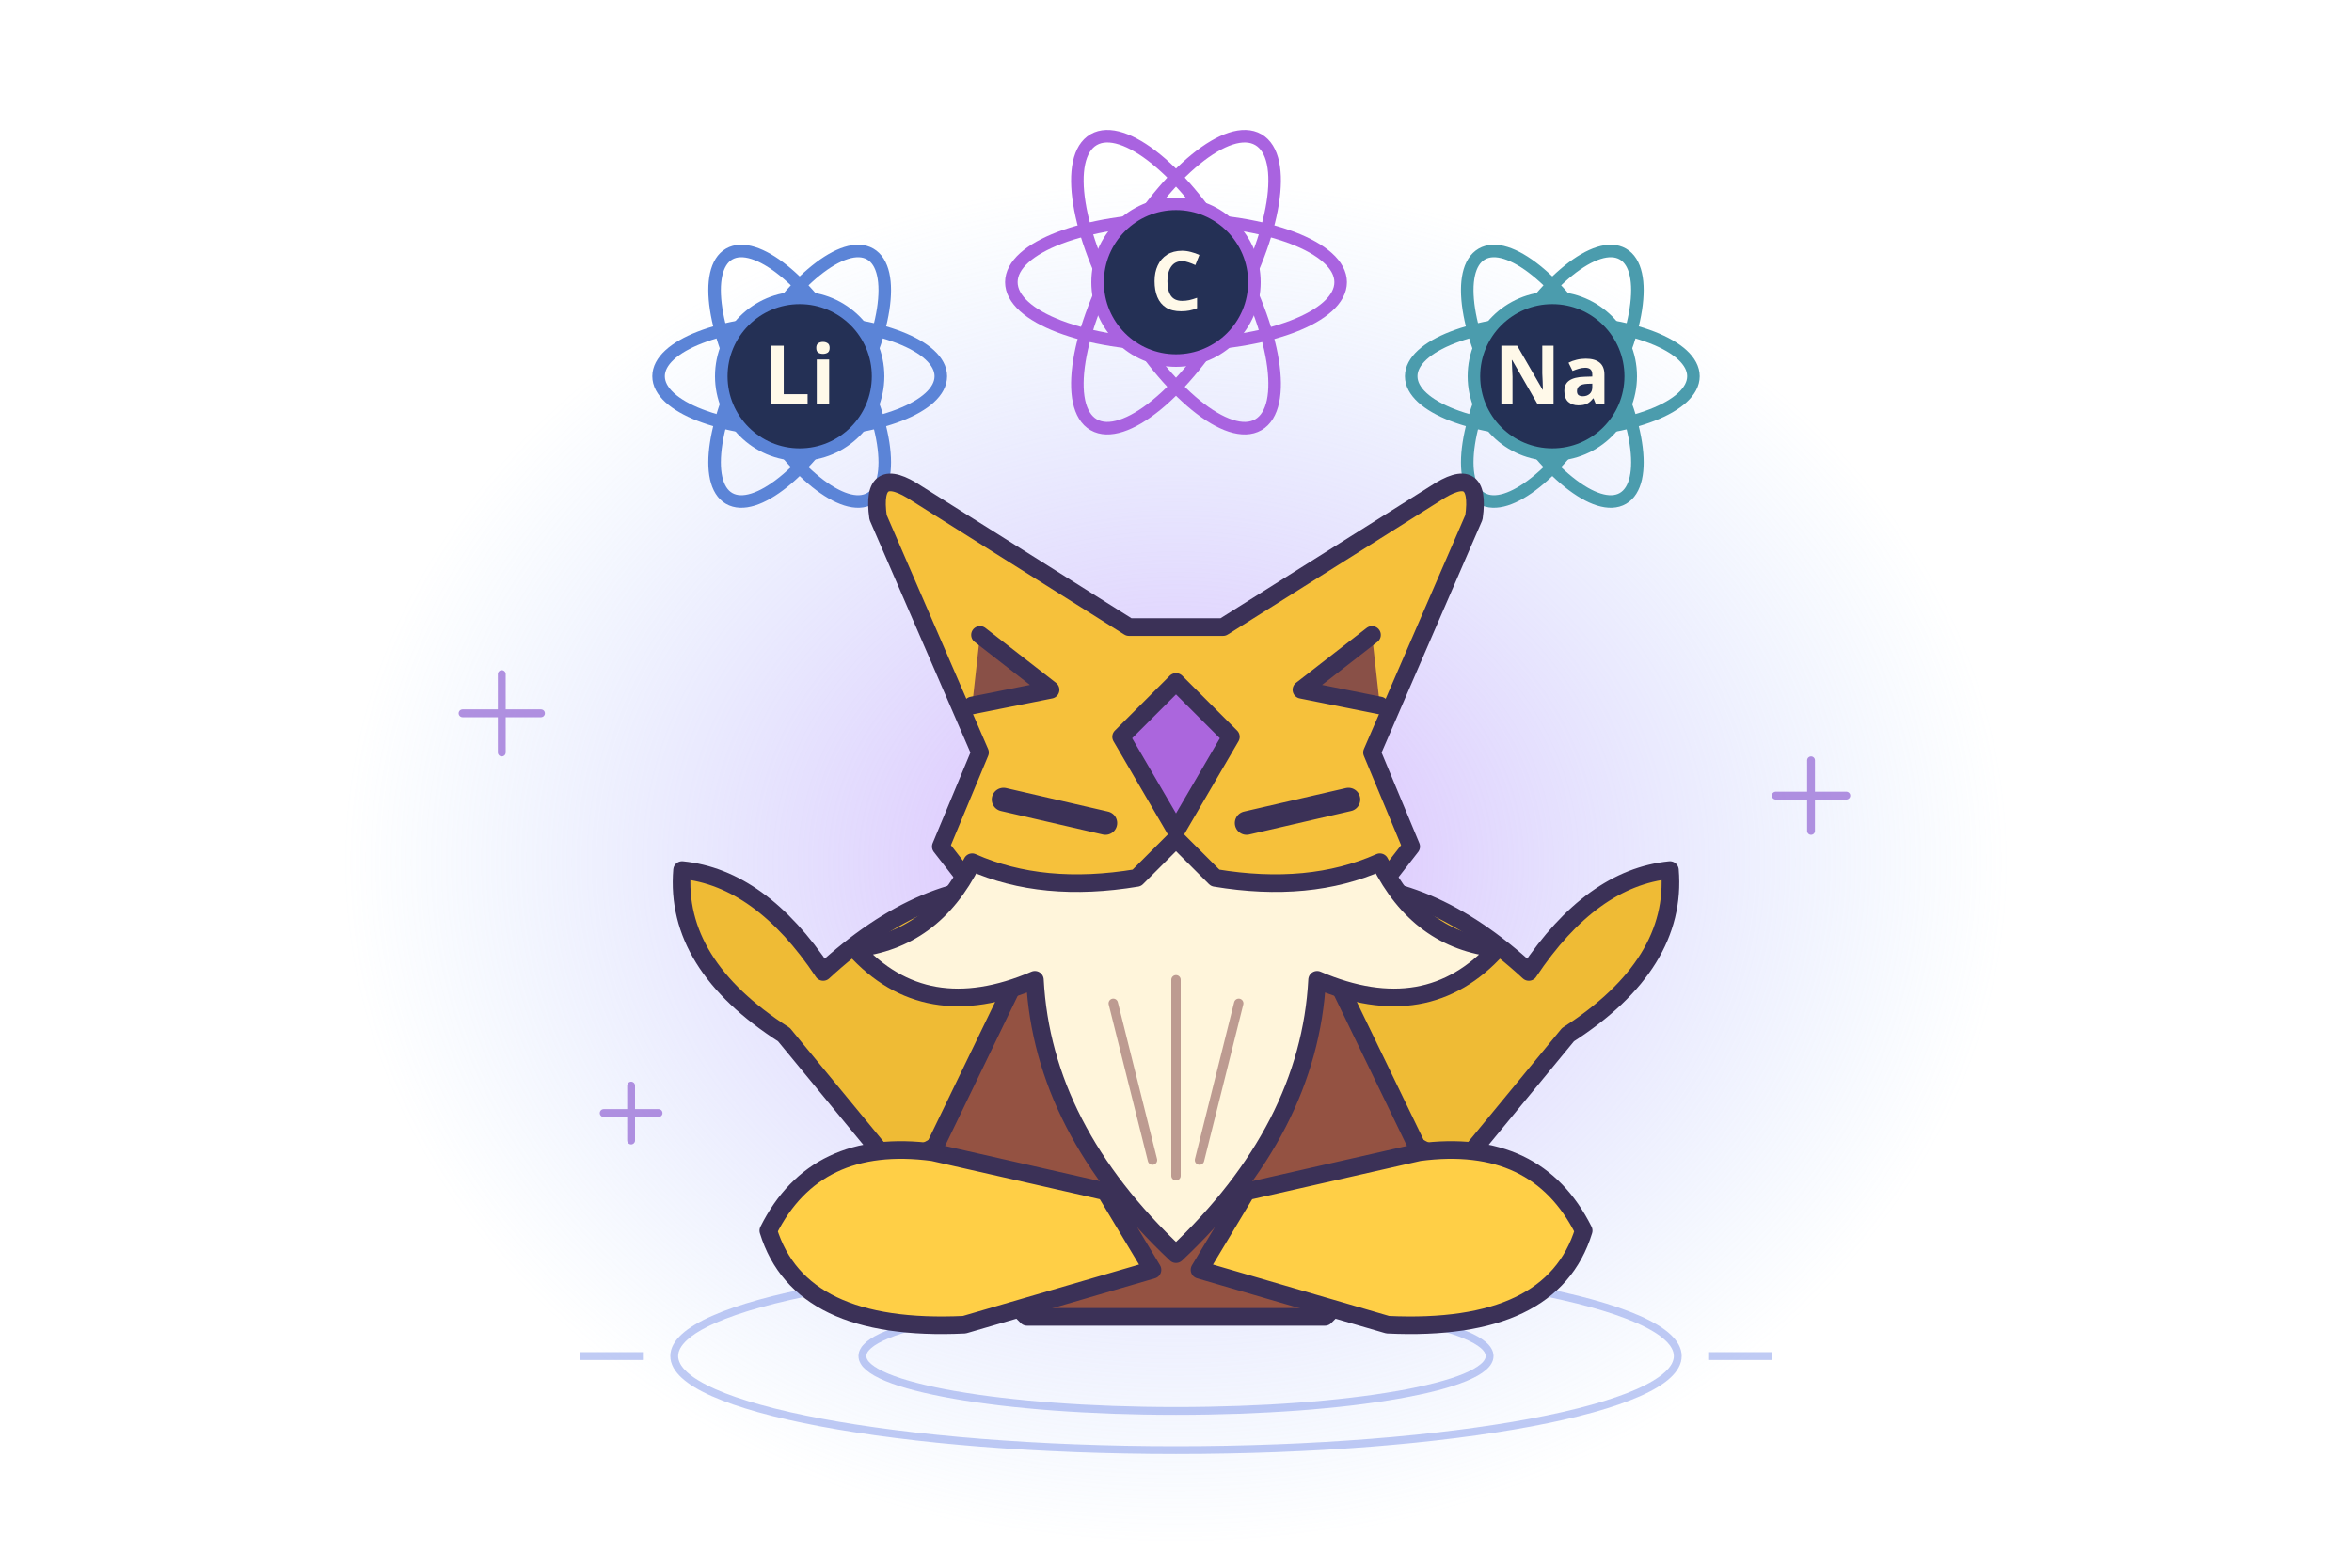
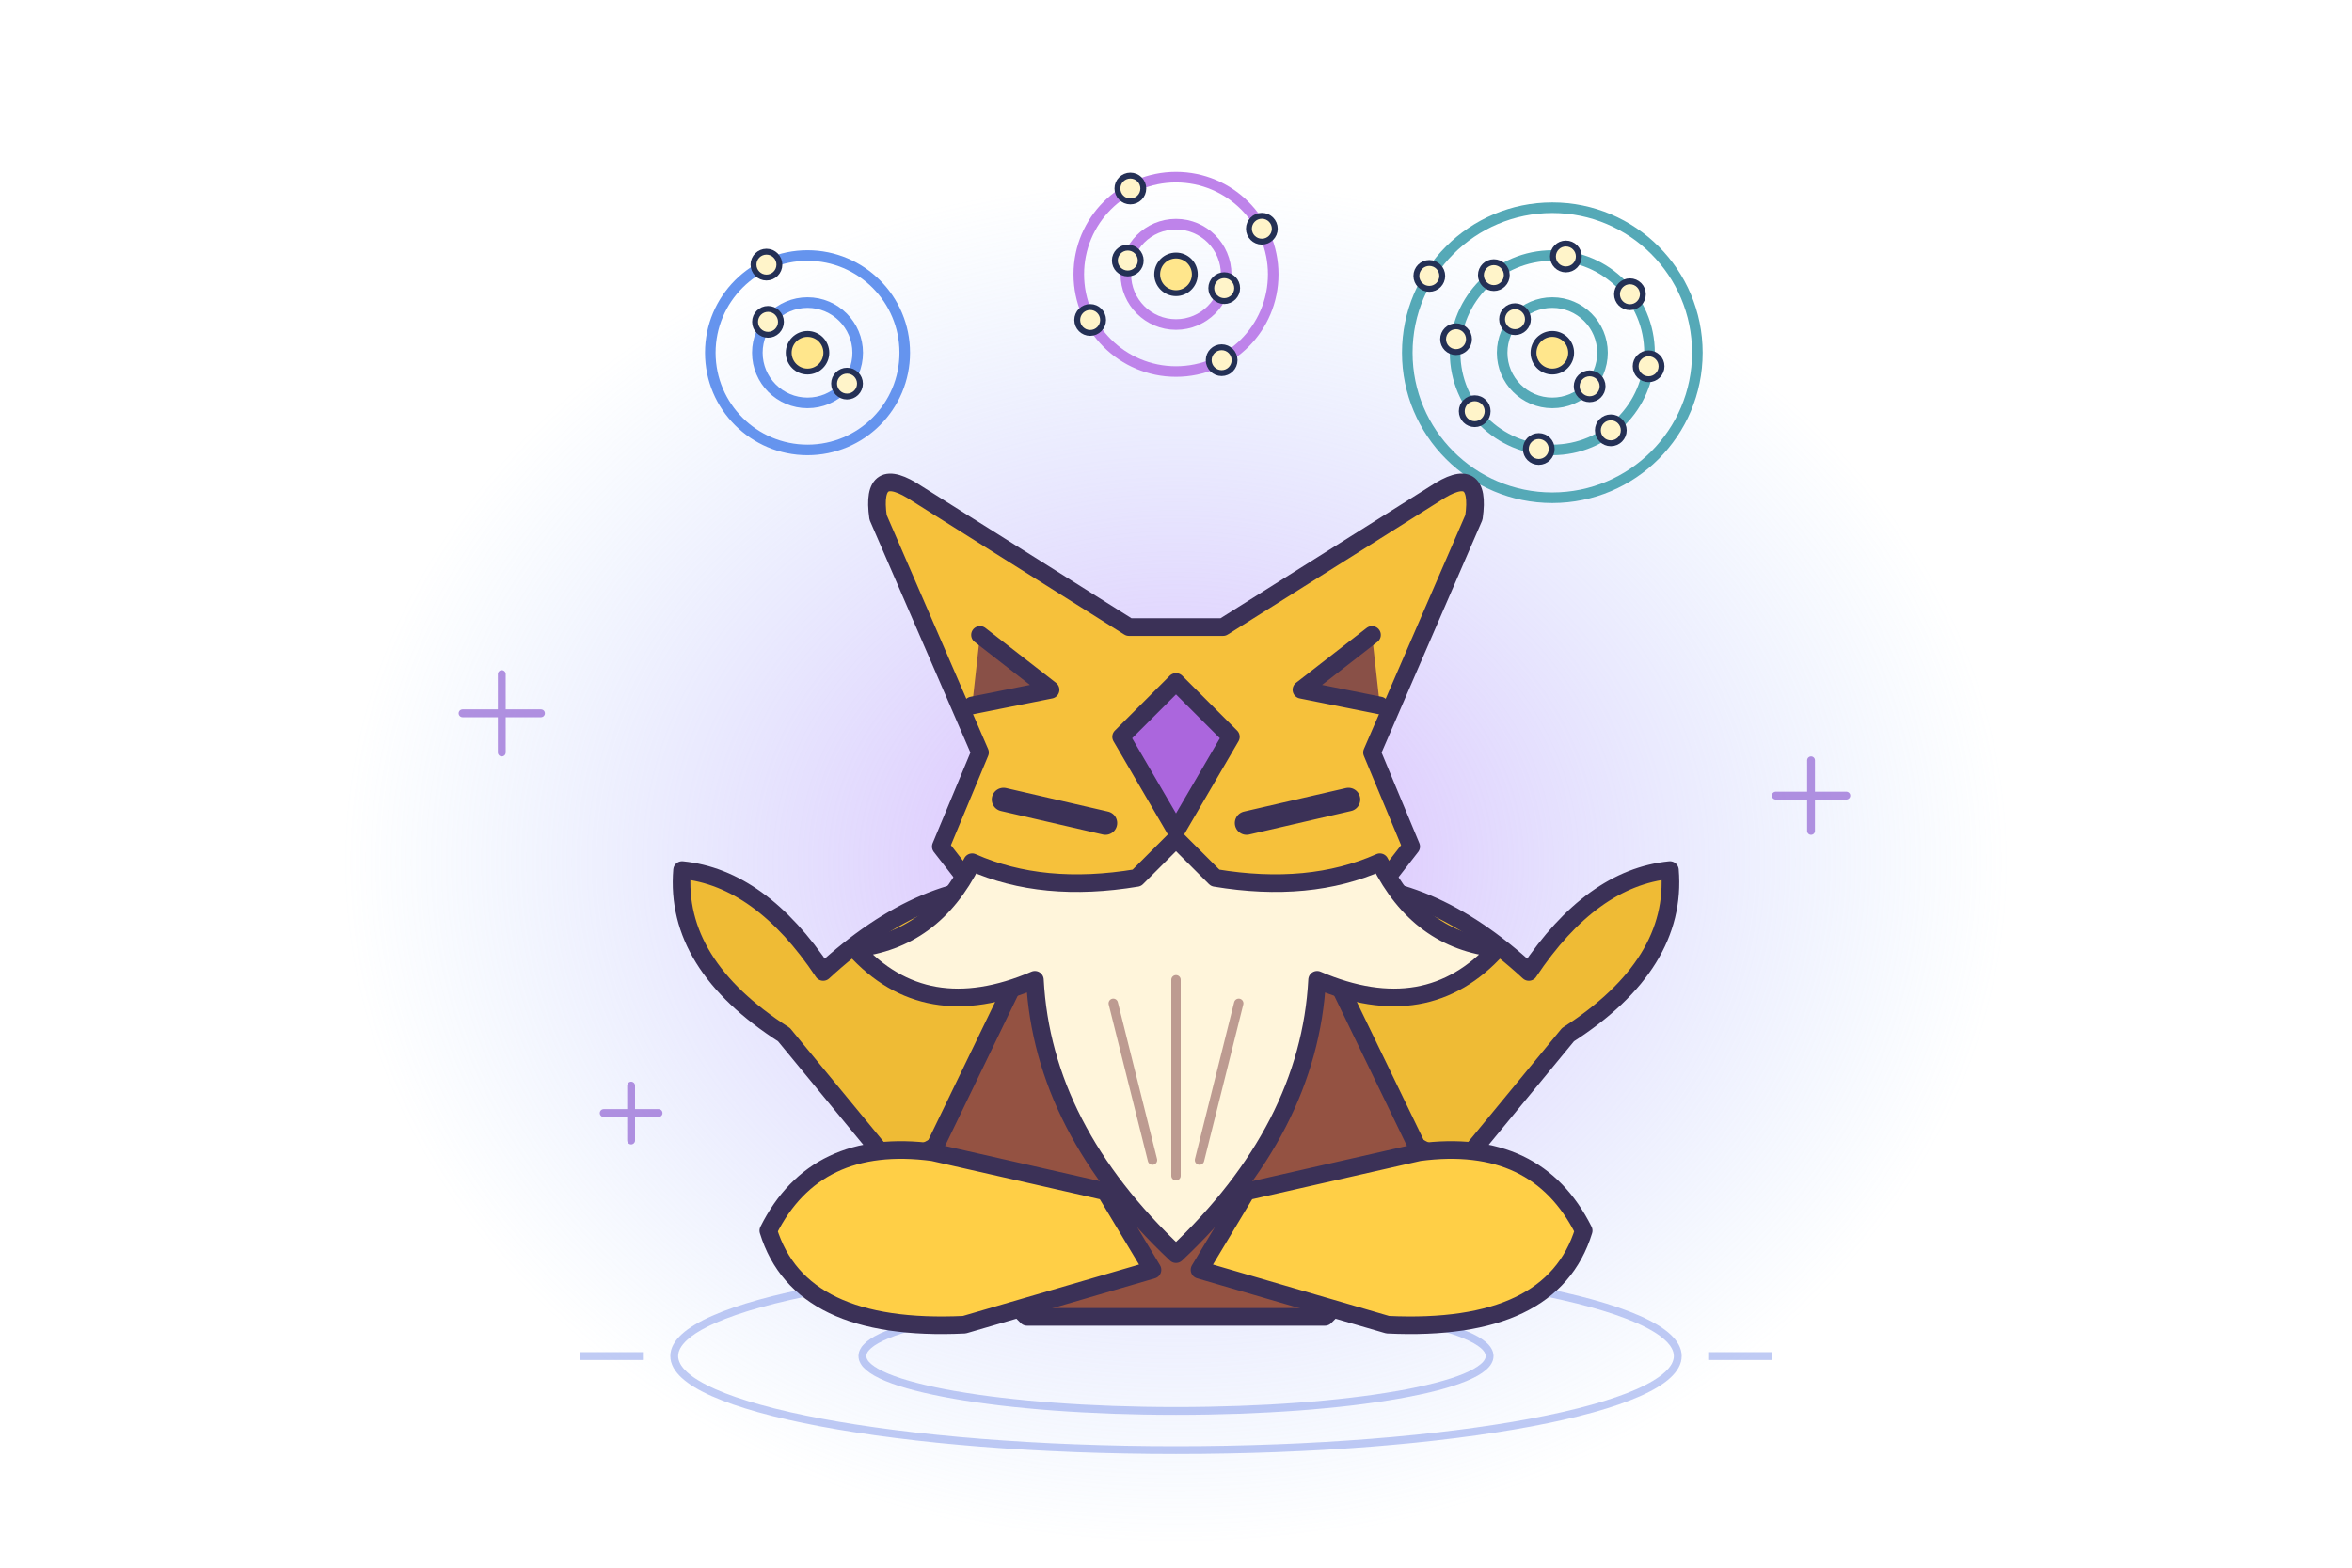
<svg xmlns="http://www.w3.org/2000/svg" viewBox="0 0 300 200">
  <defs>
    <radialGradient id="a">
      <stop stop-color="#ca8dfd" stop-opacity=".65" />
      <stop offset="1" stop-color="#9cc5fa" stop-opacity="0" />
    </radialGradient>
  </defs>
  <style>
    .mage{transform-box:fill-box;transform-origin:50% 75%}
    .halo,.mage,.atoms{animation:none}
-     .element-symbol{fill:#fff9e9;stroke:none;font:800 10.5px system-ui,sans-serif;text-anchor:middle}
+     .shell{fill:none;stroke-width:1.35}
+     .nucleus,.electron{stroke:#243055;stroke-width:.75}
+     .nucleus{fill:#ffe68c}
+     .electron{fill:#fff4c9}
    @media(prefers-reduced-motion:no-preference){.mage,.atoms{animation:lift 4.5s ease-in-out infinite}.halo{animation:aura 4.5s ease-in-out infinite}}
    @keyframes lift{0%,100%{transform:translateY(2px)}50%{transform:translateY(-6px)}}
    @keyframes aura{0%,100%{opacity:.62}50%{opacity:1}}
  </style>
  <ellipse class="halo" cx="150" cy="110" rx="107" ry="87" fill="url(#a)" />
  <g fill="none" stroke="#748de7" stroke-opacity=".45">
    <ellipse cx="150" cy="173" rx="64" ry="12" />
    <ellipse cx="150" cy="173" rx="40" ry="7" />
    <path d="M82 173h-8m152 0h-8" />
  </g>
-   <g class="atoms" fill="none" stroke-width="1.6" stroke-linecap="round">
-     <g transform="translate(102 48)" stroke="#5b84d7">
-       <ellipse rx="18" ry="7" transform="rotate(0)" />
-       <ellipse rx="18" ry="7" transform="rotate(60)" />
-       <ellipse rx="18" ry="7" transform="rotate(-60)" />
-       <circle r="10" fill="#243055" />
-       <text class="element-symbol" y="3.6">Li</text>
+   <g class="atoms" role="group" aria-label="Neutral Bohr-style atoms, left to right">
+     <g class="bohr-atom" data-element="lithium" transform="translate(103 45)" stroke="#6594ee" role="img" aria-label="Lithium: 2, 1 electrons in successive shells">
+       <circle class="nucleus" r="2.4" />
+       <g class="bohr-shell" data-shell="1">
+         <circle class="shell" r="6.4" />
+         <circle class="electron" cx="5.04" cy="3.94" r="1.65" />
+         <circle class="electron" cx="-5.04" cy="-3.94" r="1.65" />
+       </g>
+       <g class="bohr-shell" data-shell="2">
+         <circle class="shell" r="12.4" />
+         <circle class="electron" cx="-5.24" cy="-11.24" r="1.65" />
+       </g>
    </g>
-     <g transform="translate(150 36)" stroke="#a963e0">
-       <ellipse rx="21" ry="8" />
-       <ellipse rx="21" ry="8" transform="rotate(60)" />
-       <ellipse rx="21" ry="8" transform="rotate(-60)" />
-       <circle r="10" fill="#243055" />
-       <text class="element-symbol" y="3.6">C</text>
+     <g class="bohr-atom" data-element="carbon" transform="translate(150 35)" stroke="#be83ea" role="img" aria-label="Carbon: 2, 4 electrons in successive shells">
+       <circle class="nucleus" r="2.4" />
+       <g class="bohr-shell" data-shell="1">
+         <circle class="shell" r="6.4" />
+         <circle class="electron" cx="6.15" cy="1.76" r="1.65" />
+         <circle class="electron" cx="-6.15" cy="-1.76" r="1.65" />
+       </g>
+       <g class="bohr-shell" data-shell="2">
+         <circle class="shell" r="12.4" />
+         <circle class="electron" cx="10.95" cy="-5.82" r="1.65" />
+         <circle class="electron" cx="5.82" cy="10.95" r="1.65" />
+         <circle class="electron" cx="-10.95" cy="5.82" r="1.65" />
+         <circle class="electron" cx="-5.82" cy="-10.95" r="1.65" />
+       </g>
    </g>
-     <g transform="translate(198 48)" stroke="#4b9cad">
-       <ellipse rx="18" ry="7" />
-       <ellipse rx="18" ry="7" transform="rotate(60)" />
-       <ellipse rx="18" ry="7" transform="rotate(-60)" />
-       <circle r="10" fill="#243055" />
-       <text class="element-symbol" y="3.6">Na</text>
+     <g class="bohr-atom" data-element="sodium" transform="translate(198 45)" stroke="#55a9b7" role="img" aria-label="Sodium: 2, 8, 1 electrons in successive shells">
+       <circle class="nucleus" r="2.4" />
+       <g class="bohr-shell" data-shell="1">
+         <circle class="shell" r="6.4" />
+         <circle class="electron" cx="4.76" cy="4.28" r="1.65" />
+         <circle class="electron" cx="-4.76" cy="-4.28" r="1.65" />
+       </g>
+       <g class="bohr-shell" data-shell="2">
+         <circle class="shell" r="12.4" />
+         <circle class="electron" cx="12.28" cy="1.73" r="1.65" />
+         <circle class="electron" cx="7.46" cy="9.90" r="1.65" />
+         <circle class="electron" cx="-1.73" cy="12.28" r="1.65" />
+         <circle class="electron" cx="-9.90" cy="7.46" r="1.65" />
+         <circle class="electron" cx="-12.28" cy="-1.73" r="1.65" />
+         <circle class="electron" cx="-7.46" cy="-9.90" r="1.65" />
+         <circle class="electron" cx="1.73" cy="-12.28" r="1.65" />
+         <circle class="electron" cx="9.90" cy="-7.46" r="1.65" />
+       </g>
+       <g class="bohr-shell" data-shell="3">
+         <circle class="shell" r="18.5" />
+         <circle class="electron" cx="-15.69" cy="-9.80" r="1.65" />
+       </g>
    </g>
  </g>
  <g class="mage" stroke="#3b3157" stroke-width="2.25" stroke-linejoin="round" stroke-linecap="round">
    <path d="M100 132q-14-9-13-21 10 1 18 13 13-12 26-11l8 23-25 13Z" fill="#efbb35" />
    <path d="M200 132q14-9 13-21-10 1-18 13-13-12-26-11l-8 23 25 13Z" fill="#efbb35" />
    <path d="M131 122h38l15 31-15 15h-38l-15-15Z" fill="#945242" />
    <path d="M119 147q-15-2-21 10 4 13 25 12l24-7-6-10Z" fill="#ffcf46" />
    <path d="M181 147q15-2 21 10-4 13-25 12l-24-7 6-10Z" fill="#ffcf46" />
    <path d="M125 96 112 66q-1-7 5-3l27 17h12l27-17q6-4 5 3l-13 30 5 12-14 18h-32l-14-18Z" fill="#f6c13b" />
    <path d="m125 81 9 7-10 2m51-9-9 7 10 2" fill="#895047" />
    <path d="m143 94 7-7 7 7-7 12Z" fill="#ab66dd" />
    <path d="m128 102 13 3m31-3-13 3" stroke-width="3" />
    <path d="M145 112q-12 2-21-2-5 10-15 11 9 10 23 4 1 19 18 35 17-16 18-35 14 6 23-4-10-1-15-11-9 4-21 2l-5-5Z" fill="#fff5db" />
    <path d="M150 125v25m-8-22 5 20m11-20-5 20" stroke="#bd9b91" stroke-width="1.2" />
  </g>
  <g stroke="#9d75d8" stroke-linecap="round" opacity=".8">
    <path d="M64 86v10m-5-5h10m162 6v9m-4.5-4.5h9m-155 37v7m-3.5-3.5h7" />
  </g>
</svg>
